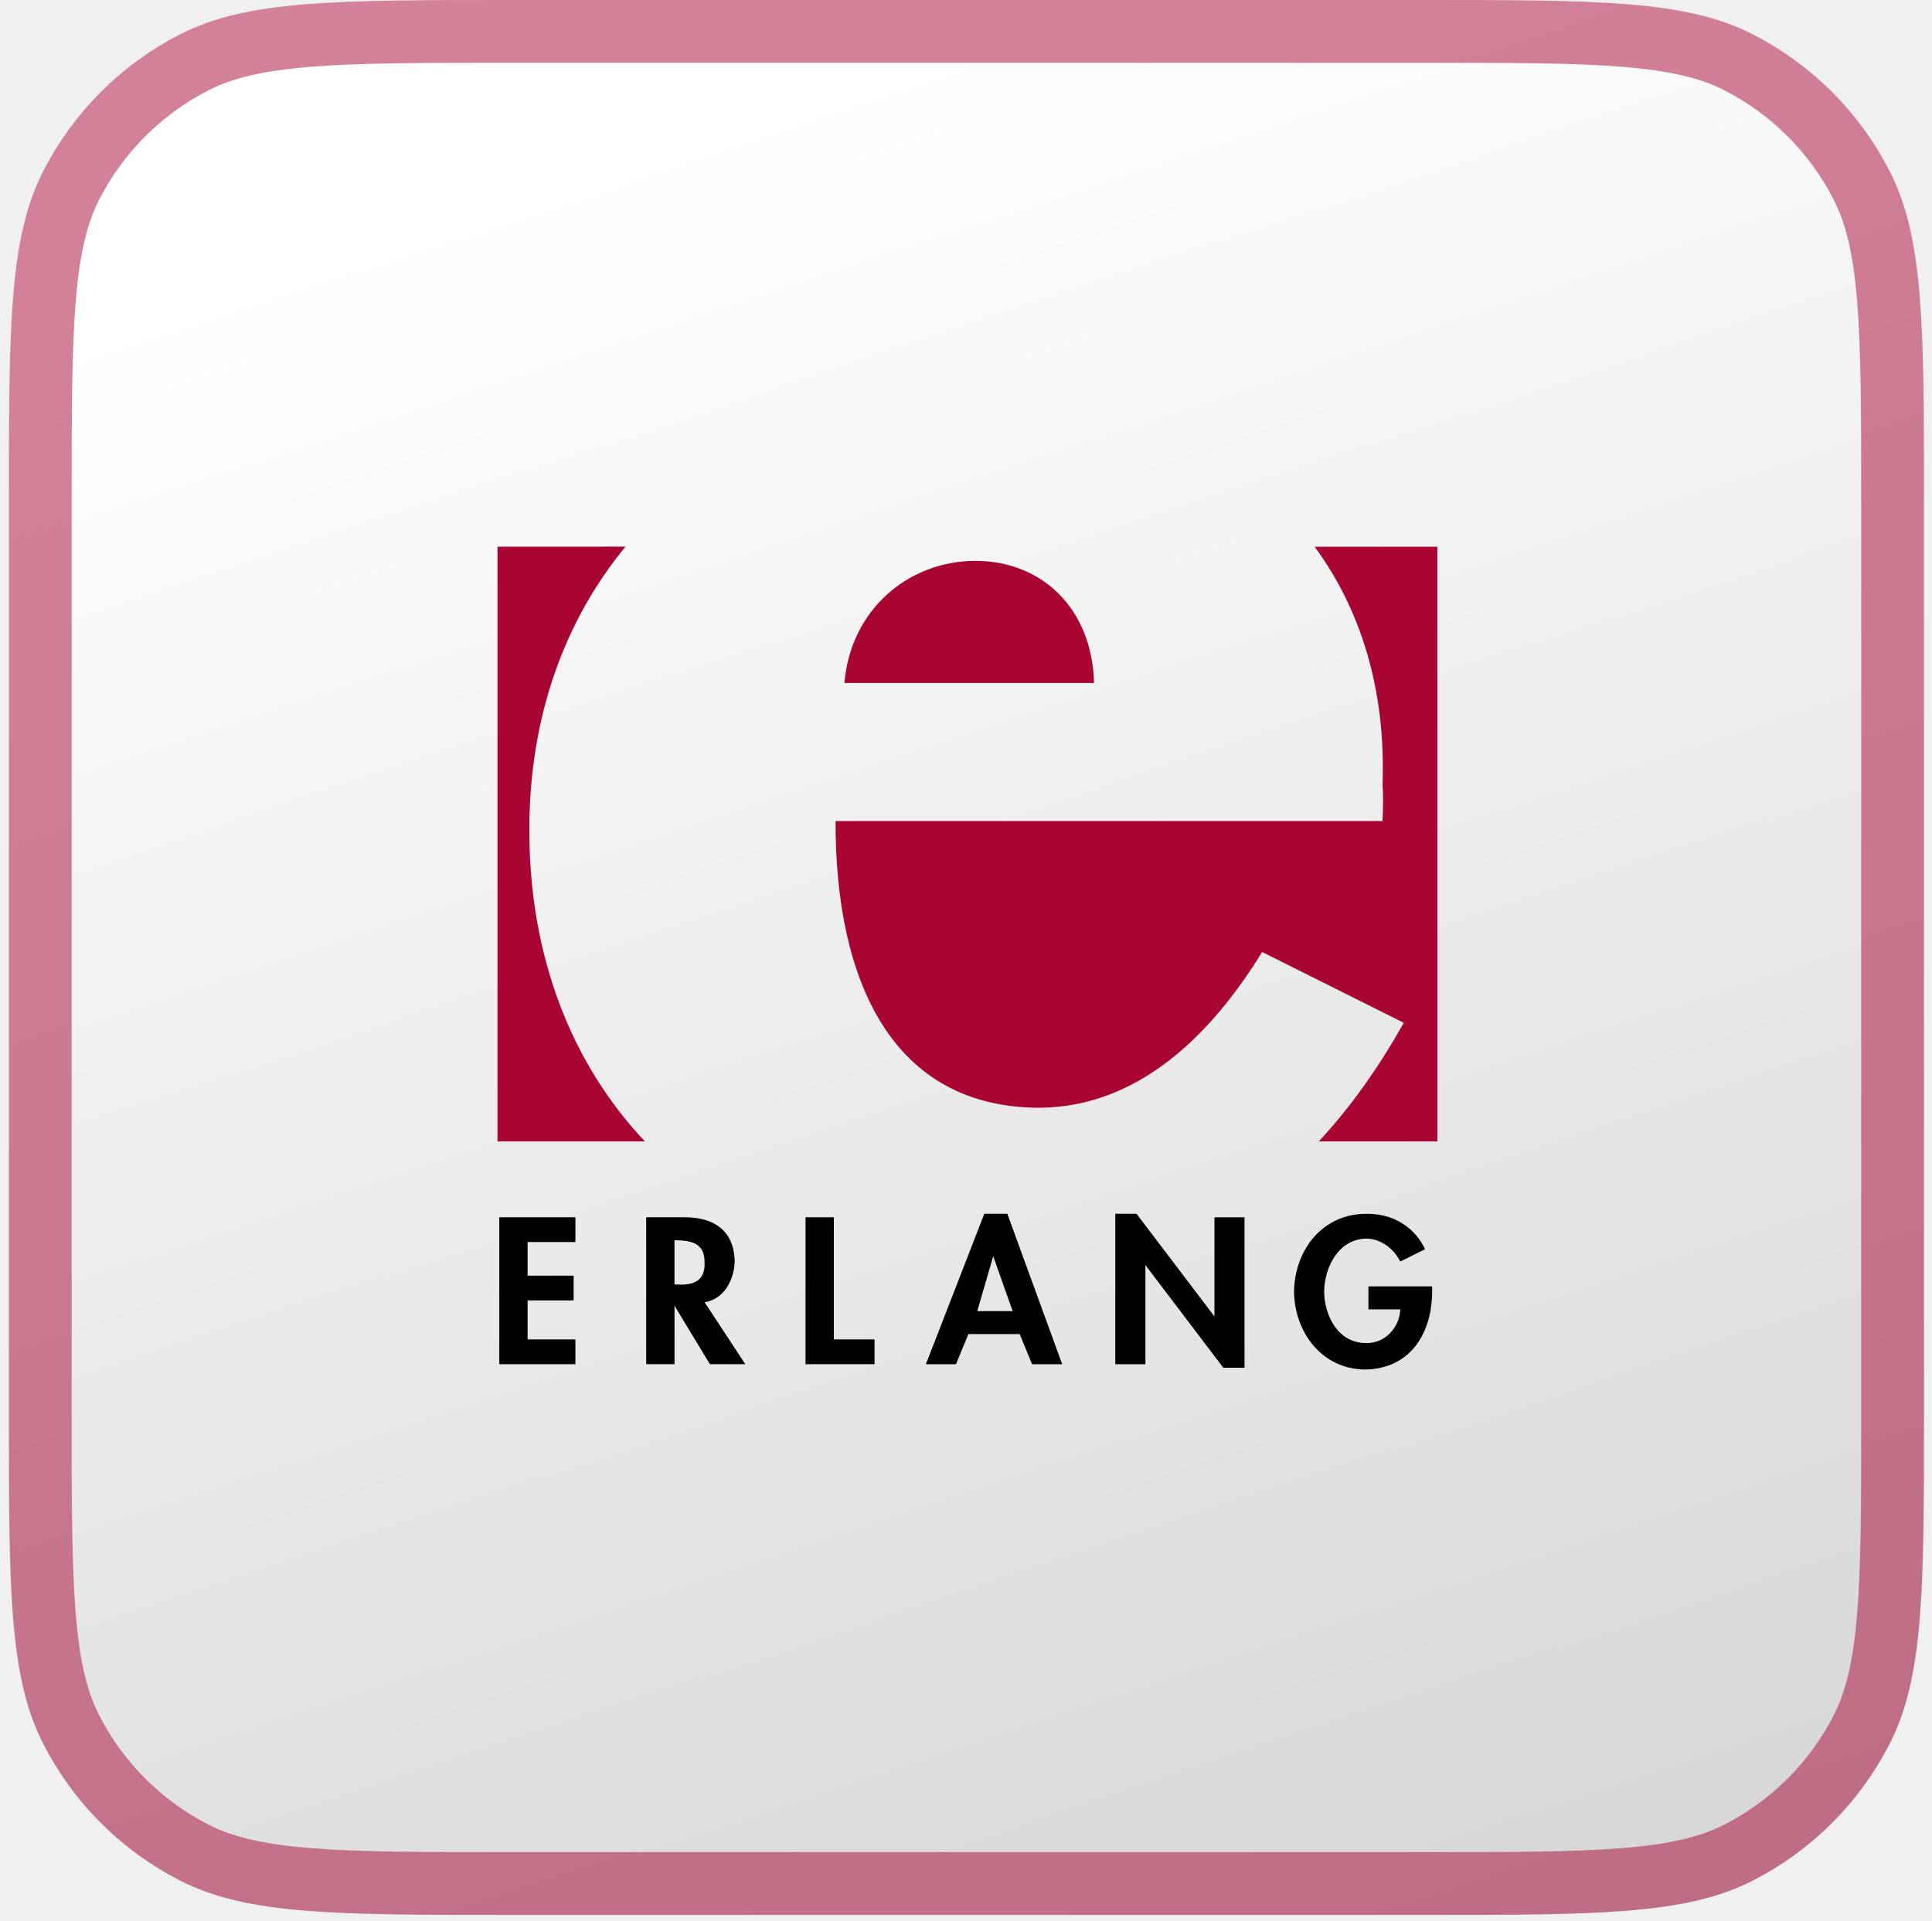
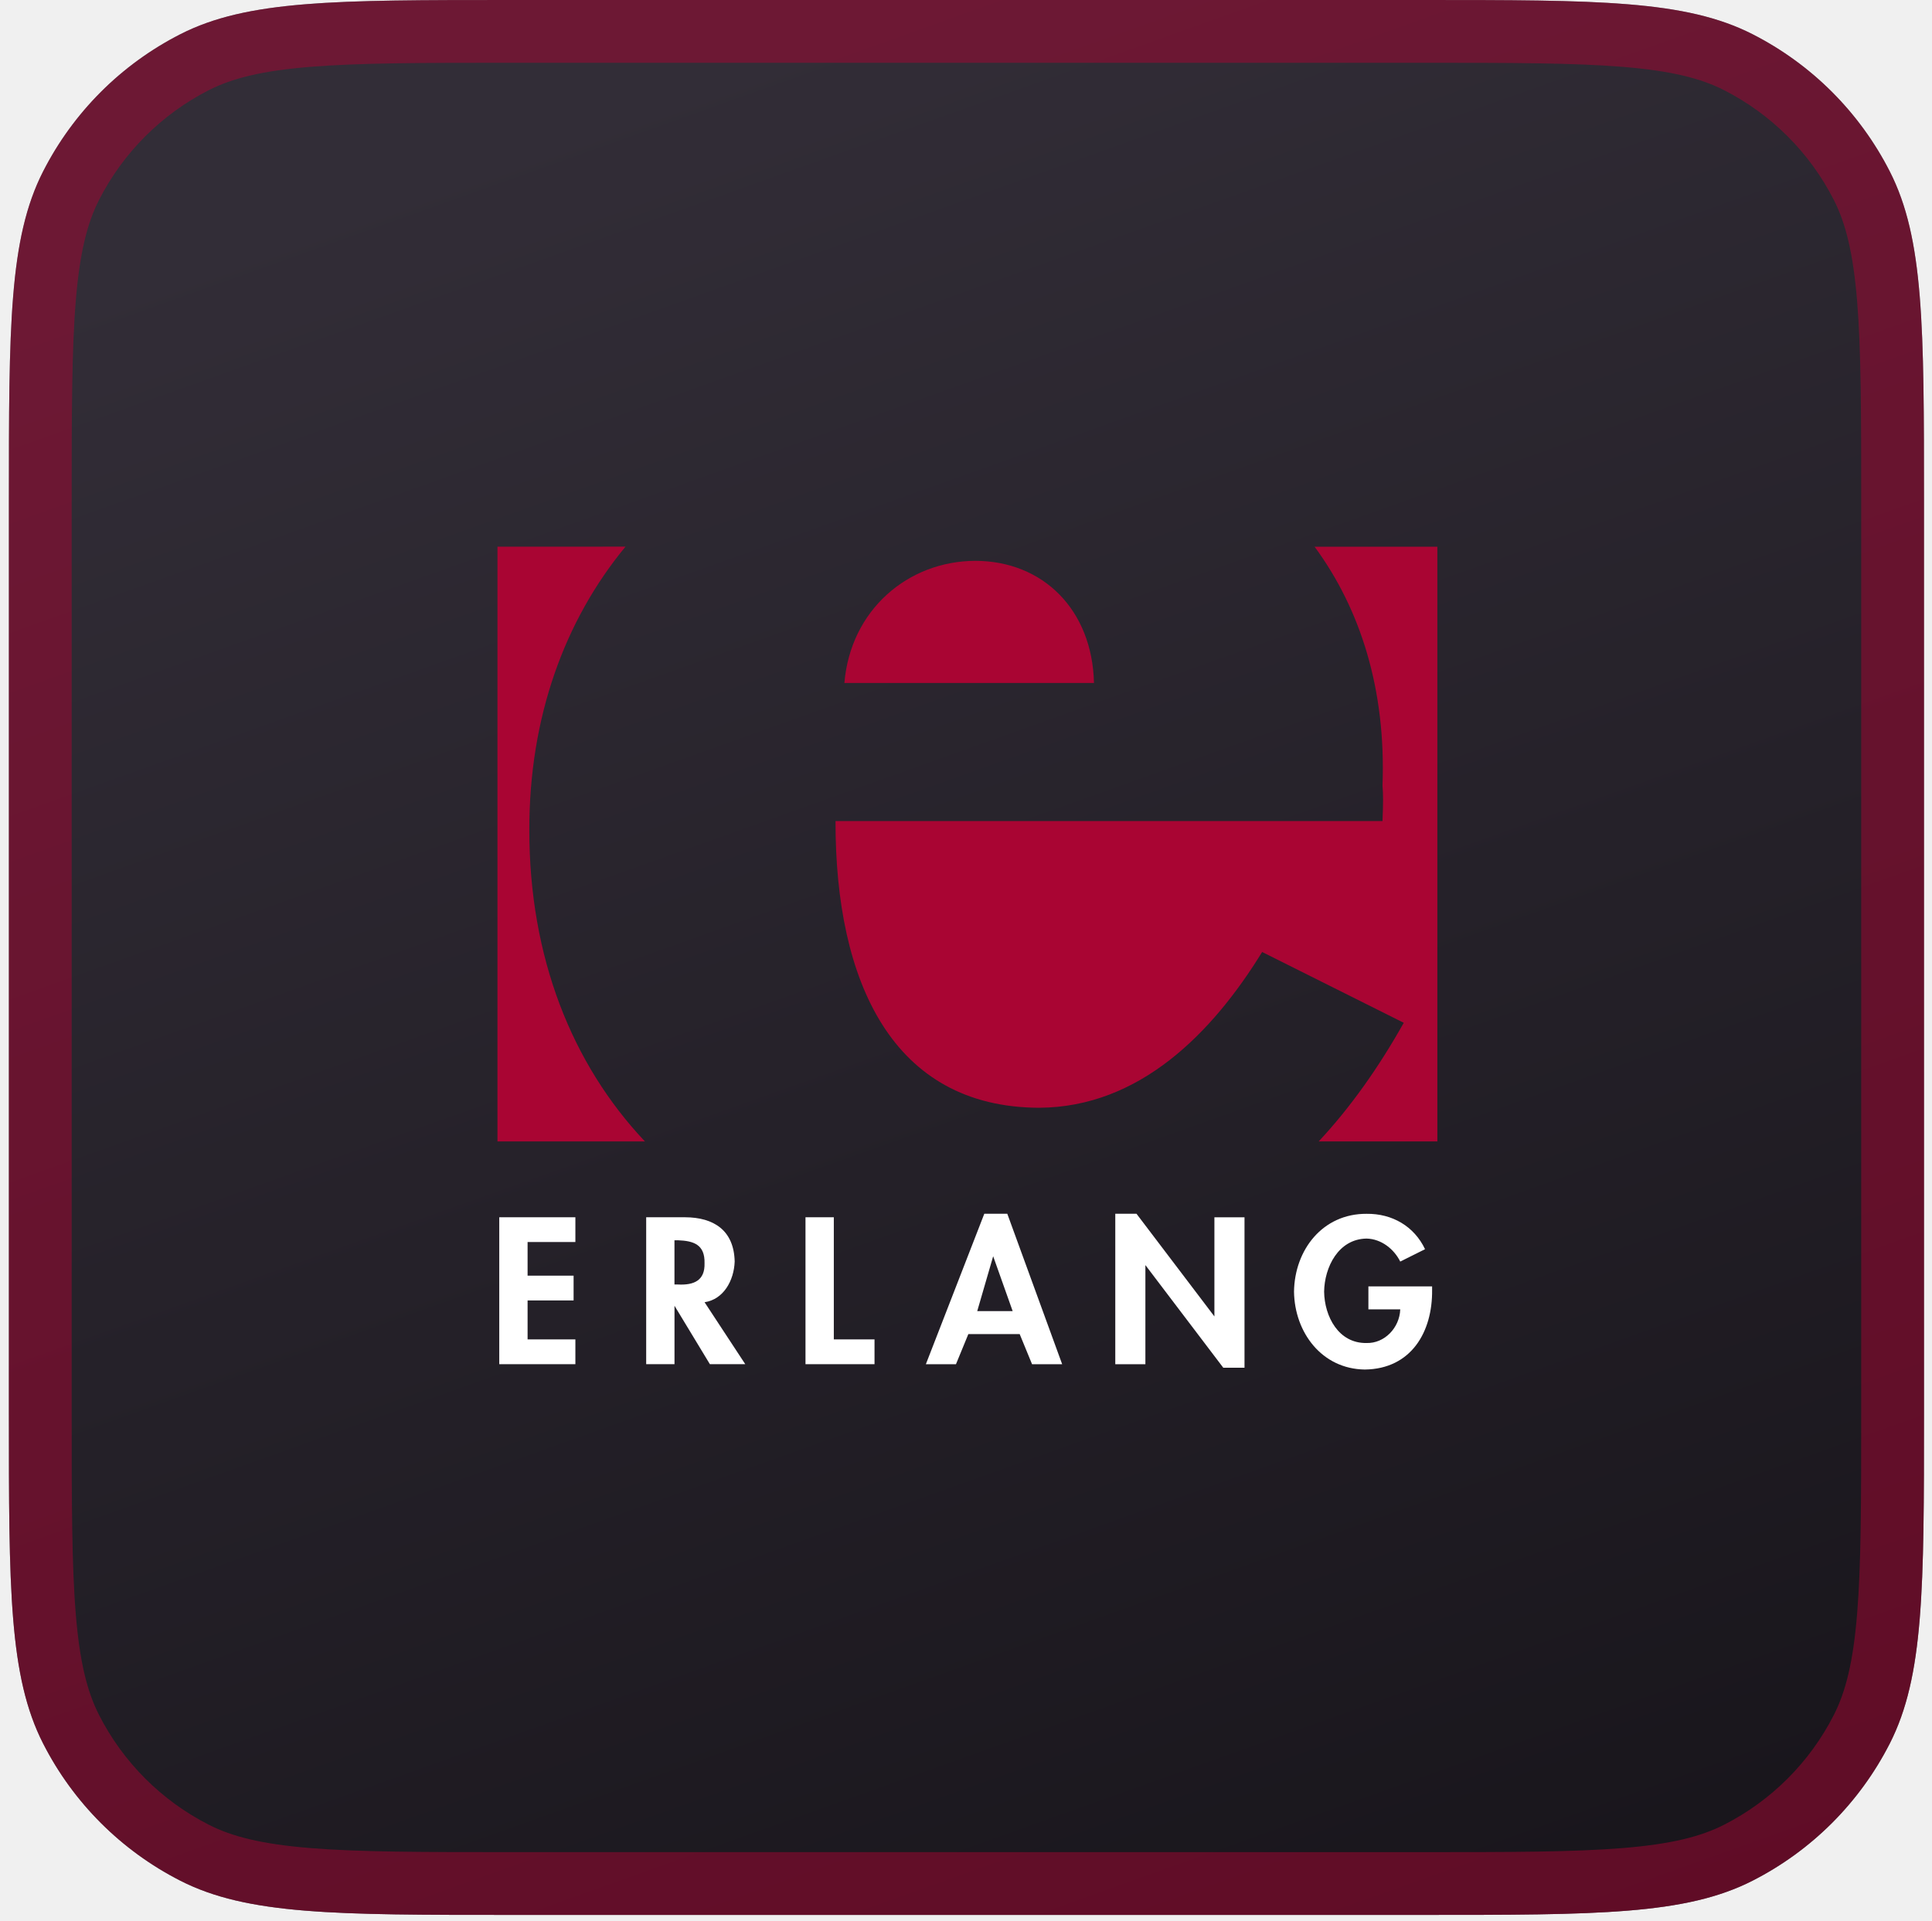
<svg xmlns="http://www.w3.org/2000/svg" width="168" height="167" viewBox="0 0 168 167" fill="none">
-   <path d="M0.773 43.68C0.773 28.391 0.773 20.746 3.749 14.906C6.366 9.769 10.543 5.593 15.68 2.976C21.519 0 29.164 0 44.453 0L123.623 0C138.913 0 146.557 0 152.397 2.976C157.534 5.593 161.71 9.769 164.328 14.906C167.303 20.746 167.303 28.391 167.303 43.68L167.303 122.85C167.303 138.139 167.303 145.784 164.328 151.624C161.71 156.761 157.534 160.937 152.397 163.554C146.557 166.53 138.913 166.53 123.623 166.53L44.453 166.53C29.164 166.53 21.519 166.53 15.68 163.554C10.543 160.937 6.366 156.761 3.749 151.624C0.773 145.784 0.773 138.139 0.773 122.85L0.773 43.68Z" fill="url(#paint0_linear_1390_21436)" />
+   <path d="M0.773 43.68C0.773 28.391 0.773 20.746 3.749 14.906C6.366 9.769 10.543 5.593 15.68 2.976C21.519 0 29.164 0 44.453 0L123.623 0C138.913 0 146.557 0 152.397 2.976C157.534 5.593 161.71 9.769 164.328 14.906C167.303 20.746 167.303 28.391 167.303 43.68L167.303 122.85C167.303 138.139 167.303 145.784 164.328 151.624C161.71 156.761 157.534 160.937 152.397 163.554C146.557 166.53 138.913 166.53 123.623 166.53L44.453 166.53C29.164 166.53 21.519 166.53 15.68 163.554C10.543 160.937 6.366 156.761 3.749 151.624C0.773 145.784 0.773 138.139 0.773 122.85L0.773 43.68Z" fill="url(#paint0_linear_1390_23306)" />
+   <path d="M0.773 43.68C0.773 28.391 0.773 20.746 3.749 14.906C6.366 9.769 10.543 5.593 15.68 2.976C21.519 0 29.164 0 44.453 0L123.623 0C138.913 0 146.557 0 152.397 2.976C157.534 5.593 161.71 9.769 164.328 14.906C167.303 20.746 167.303 28.391 167.303 43.68L167.303 122.85C167.303 138.139 167.303 145.784 164.328 151.624C161.71 156.761 157.534 160.937 152.397 163.554C146.557 166.53 138.913 166.53 123.623 166.53L44.453 166.53C29.164 166.53 21.519 166.53 15.68 163.554C10.543 160.937 6.366 156.761 3.749 151.624C0.773 145.784 0.773 138.139 0.773 122.85L0.773 43.68Z" fill="url(#paint1_linear_1390_23306)" />
  <path d="M164.573 43.68L164.573 122.85C164.573 130.54 164.571 136.143 164.21 140.558C163.852 144.942 163.154 147.914 161.895 150.385C159.54 155.008 155.781 158.766 151.158 161.122C148.687 162.381 145.715 163.079 141.332 163.437C136.916 163.798 131.313 163.8 123.623 163.8L44.453 163.8C36.764 163.8 31.16 163.798 26.745 163.437C22.362 163.079 19.39 162.381 16.919 161.122C12.296 158.766 8.537 155.008 6.181 150.385C4.922 147.914 4.224 144.942 3.866 140.558C3.506 136.143 3.503 130.54 3.503 122.85L3.503 43.68C3.503 35.99 3.506 30.387 3.866 25.972C4.224 21.588 4.922 18.616 6.181 16.145C8.537 11.522 12.296 7.764 16.919 5.408C19.39 4.149 22.362 3.451 26.745 3.093C31.16 2.732 36.764 2.73 44.453 2.73L123.623 2.73C131.313 2.73 136.916 2.732 141.332 3.093C145.715 3.451 148.687 4.149 151.158 5.408C155.781 7.764 159.54 11.522 161.895 16.145C163.154 18.616 163.852 21.588 164.21 25.972C164.571 30.387 164.573 35.99 164.573 43.68Z" stroke="#A90533" stroke-opacity="0.5" stroke-width="5.46" />
-   <path d="M56.077 99.259C49.734 92.538 46.023 83.25 46.03 72.171C46.02 62.37 49.1 53.949 54.393 47.539H54.383L43.26 47.542L43.26 99.262H56.077V99.259Z" fill="#A90533" />
-   <path d="M114.67 99.264C117.403 96.336 119.852 92.891 122.068 88.947L109.754 82.79C105.429 89.821 99.107 96.292 90.359 96.336C77.629 96.292 72.629 85.408 72.656 71.4L120.22 71.4C120.284 69.818 120.284 69.082 120.22 68.323C120.53 59.99 118.32 52.983 114.302 47.527L114.282 47.544L124.99 47.544L124.99 99.264L114.643 99.264H114.666H114.67Z" fill="#A90533" />
-   <path d="M73.428 59.394C73.954 53.051 78.954 48.787 84.817 48.773C90.722 48.787 94.986 53.051 95.131 59.394L73.428 59.394Z" fill="#A90533" />
-   <path d="M50.035 108.015L50.035 105.859H43.416L43.416 118.636H50.035L50.035 116.48H45.879L45.879 113.093H49.88L49.88 110.937H45.879L45.879 108.012H50.035V108.015Z" fill="black" />
-   <path d="M61.269 113.248C62.919 113.002 63.826 111.369 63.887 109.709C63.826 106.993 62.065 105.869 59.579 105.859H56.191L56.191 118.636H58.654L58.654 113.555L61.731 118.636H64.808L61.269 113.248ZM58.651 107.86H58.958C60.301 107.911 61.309 108.218 61.266 109.861C61.309 111.365 60.334 111.777 58.958 111.706H58.651L58.651 107.857V107.86Z" fill="black" />
-   <path d="M72.508 105.859H70.045L70.045 118.636H76.047L76.047 116.48H72.508L72.508 105.859Z" fill="black" />
-   <path d="M88.669 116.02L89.746 118.638L92.364 118.638L87.593 105.555H85.593L80.512 118.638H83.13L84.206 116.02H88.669ZM88.055 114.019H84.979L86.365 109.249L88.059 114.019H88.055Z" fill="black" />
-   <path d="M96.982 118.638H99.6L99.6 110.018L106.375 118.945L108.22 118.945L108.22 105.862L105.602 105.862L105.602 114.482L98.828 105.555H96.982L96.982 118.638Z" fill="black" />
-   <path d="M118.993 111.868L118.993 113.869H121.763C121.705 115.478 120.39 116.838 118.838 116.794C116.388 116.841 115.174 114.473 115.143 112.33C115.174 110.215 116.371 107.745 118.838 107.712C120.133 107.745 121.226 108.633 121.763 109.712L123.919 108.636C122.971 106.639 121.058 105.532 118.838 105.559C115.022 105.535 112.576 108.683 112.525 112.33C112.576 115.886 114.951 119.054 118.682 119.101C122.711 119.051 124.576 115.832 124.533 112.175L124.533 111.868L118.993 111.868Z" fill="black" />
+   <path d="M56.075 99.259C49.732 92.538 46.021 83.25 46.028 72.171C46.017 62.37 49.098 53.949 54.391 47.539H54.381L43.258 47.542L43.258 99.262H56.075V99.259Z" fill="#A90533" />
+   <path d="M114.668 99.264C117.401 96.336 119.85 92.891 122.066 88.947L109.752 82.79C105.427 89.821 99.105 96.292 90.356 96.336C77.627 96.292 72.627 85.408 72.654 71.4L120.218 71.4C120.282 69.818 120.282 69.082 120.218 68.323C120.528 59.99 118.318 52.983 114.3 47.527L114.28 47.544L124.988 47.544L124.988 99.264L114.641 99.264H114.664H114.668Z" fill="#A90533" />
+   <path d="M73.426 59.394C73.952 53.051 78.952 48.787 84.816 48.773C90.72 48.787 94.984 53.051 95.129 59.394L73.426 59.394Z" fill="#A90533" />
+   <path d="M50.033 108.015L50.033 105.859H43.414L43.414 118.636H50.033L50.033 116.48H45.877L45.877 113.093H49.878L49.878 110.937H45.877L45.877 108.012H50.033V108.015Z" fill="white" />
+   <path d="M61.267 113.248C62.917 113.002 63.824 111.369 63.885 109.709C63.824 106.993 62.063 105.869 59.577 105.859H56.19L56.19 118.636H58.652L58.652 113.555L61.729 118.636H64.806L61.267 113.248ZM58.649 107.86H58.956C60.299 107.911 61.307 108.218 61.264 109.861C61.307 111.365 60.332 111.777 58.956 111.706H58.649L58.649 107.857V107.86Z" fill="white" />
+   <path d="M72.506 105.859H70.043L70.043 118.636H76.045L76.045 116.48H72.506L72.506 105.859Z" fill="white" />
+   <path d="M88.668 116.02L89.744 118.638L92.362 118.638L87.591 105.555H85.591L80.51 118.638H83.128L84.204 116.02H88.668ZM88.053 114.019H84.977L86.363 109.249L88.057 114.019H88.053Z" fill="white" />
+   <path d="M96.981 118.638H99.599L99.599 110.018L106.373 118.945L108.218 118.945L108.218 105.862L105.6 105.862L105.6 114.482L98.826 105.555H96.981L96.981 118.638Z" fill="white" />
+   <path d="M118.991 111.868L118.991 113.869H121.761C121.703 115.478 120.388 116.838 118.836 116.794C116.386 116.841 115.172 114.473 115.141 112.33C115.172 110.215 116.37 107.745 118.836 107.712C120.131 107.745 121.224 108.633 121.761 109.712L123.917 108.636C122.969 106.639 121.056 105.532 118.836 105.559C115.02 105.535 112.574 108.683 112.523 112.33C112.574 115.886 114.949 119.054 118.681 119.101C122.709 119.051 124.575 115.832 124.531 112.175L124.531 111.868L118.991 111.868Z" fill="white" />
  <defs>
-     <linearGradient id="paint0_linear_1390_21436" x1="75.781" y1="6.851" x2="128.207" y2="165.536" gradientUnits="userSpaceOnUse">
+     <linearGradient id="paint0_linear_1390_23306" x1="75.781" y1="6.851" x2="128.207" y2="165.536" gradientUnits="userSpaceOnUse">
      <stop stop-color="white" />
      <stop offset="1" stop-color="#D7D7D7" />
    </linearGradient>
+     <linearGradient id="paint1_linear_1390_23306" x1="75.404" y1="0.53" x2="135.988" y2="170.053" gradientUnits="userSpaceOnUse">
+       <stop stop-color="#322D37" />
+       <stop offset="1" stop-color="#18151B" />
+     </linearGradient>
  </defs>
</svg>
